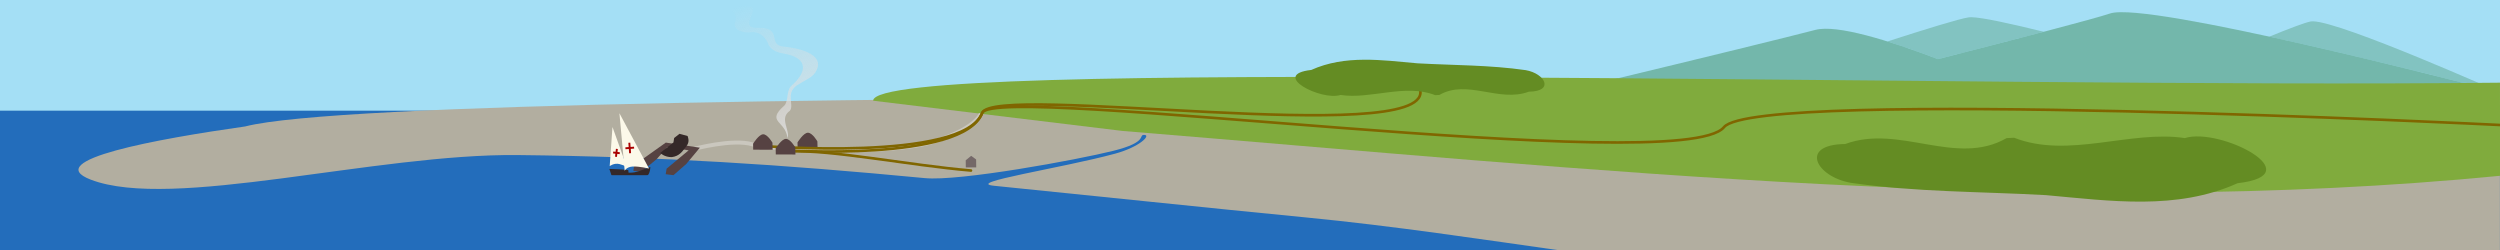
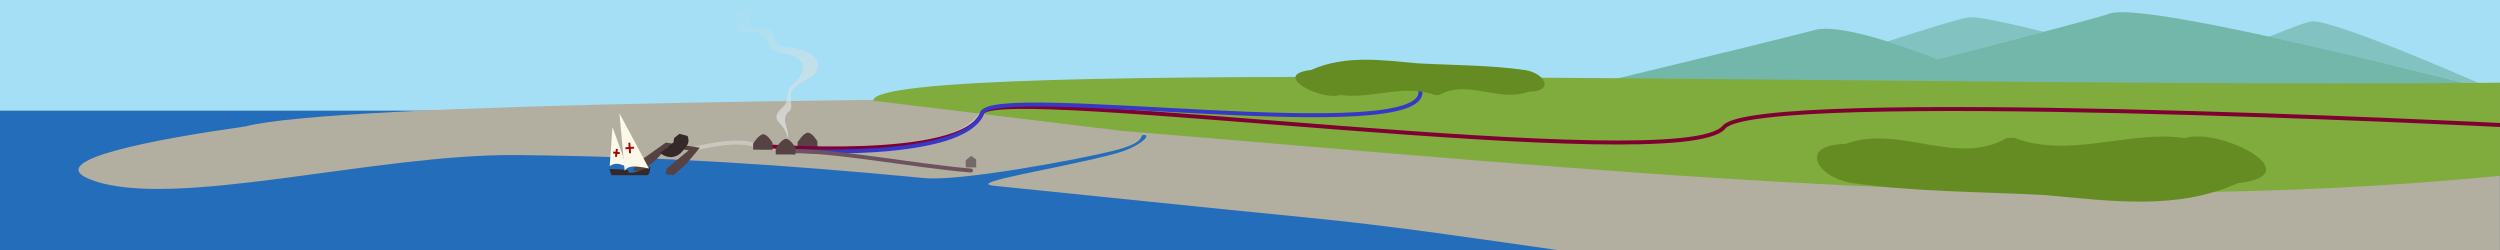
<svg xmlns="http://www.w3.org/2000/svg" xmlns:xlink="http://www.w3.org/1999/xlink" width="500mm" height="50mm" version="1.1" viewBox="0 0 500 50">
  <defs>
    <linearGradient id="grad" x1="158.25" x2="147.4" y1="27.572" y2="1.284" gradientUnits="userSpaceOnUse">
      <stop stop-color="#e0e0e0" stop-opacity=".866" offset="0" />
      <stop stop-color="#e0e0e0" stop-opacity="0" offset="1" />
    </linearGradient>
    <symbol id="symbol9025">
      <path d="m287.04 19.032c-6.008-2.366-12.934 0.881-18.932-0.04-3.884 1.235-14.182-4.064-5.853-5.003 6.771-3.051 14.147-1.959 21.267-1.323 7.22 0.4 14.456 0.329 21.619 1.363 3.871 0.673 5.793 4.251 0.634 4.307-6.012 2.23-12.293-2.561-17.901 0.654z" fill="#648c23" style="paint-order:stroke fill markers" />
    </symbol>
    <symbol id="use9088">
      <g id="use9088_transform" transform="rotate(-5.9583 155.47 27.382)">
        <path d="m153.46 28.62 0.102-1.204s1.353-1.773 2.237-1.686c0.884 0.087 1.683 1.887 1.683 1.887l-0.113 1.421z" fill="#564242" />
      </g>
    </symbol>
  </defs>
  <rect width="500" height="50" fill="#236dbb" style="paint-order:stroke fill markers" />
  <rect id="sky" transform="scale(1,-1)" y="-22.133" width="500" height="22.133" fill="#a4dff5" style="paint-order:stroke fill markers" />
  <path id="stars" d="m14.54 18.551 3.041-13.118-4.121 1.843 18.054 12.229-5.44-11.51 31.431 9.909-11.127-9.857 11.73 8.183 37.446-6.355-16.168-3.298 22.717 9.751 18.291-9.145-5.299 5.902 36.626 1.361-4.352-12.098 23.464 13.966-7.343-10.557 18.013 10.654 16.163-12.526 3.759 10.288 25.497-10.292 3.857 11.305 29.325-2.624 30.97-1.486 11.036-8.023 13.917 8.124 30.176-7.271 44.834-2.409 16.471 0.275 42.91 3.062 37.248 4.265 11.512-2.199" fill="none" stroke="#a4dff5" stroke-dasharray="0.265, 12.7" stroke-width=".265" />
  <path transform="scale(.26458)" d="m1490.1 13.014c-0.74-0.009-1.369 0.021-1.877 0.092-6.829 0.95-33.238 9.124-61.484 18.234 12.269 3.818 25.317 8.45 38.176 13.354 28.688-7.33 56.916-14.61 79.961-20.672-24.715-6.11-46.6-10.913-54.775-11.008zm258.43 3.107c-0.717-0.019-1.333 0.016-1.842 0.109-4.253 0.783-16.143 5.293-31.272 11.467 81.845 17.821 174.35 42.105 174.35 42.105s-119.01-53.088-141.24-53.682zm141.24 53.682-284.15 5.42c-0.172 0.077-2.115 0.941-2.115 0.941l286.26-6.361z" fill="#5ea68c" fill-opacity=".489" />
  <path transform="scale(.26458)" d="m1603.1 9.219c-3.56 0.044-6.321 0.365-8.16 0.996-11.077 3.802-69.881 19.114-130.02 34.479-37.356-14.245-76.472-26.362-92.67-22.096-34.218 9.014-283.02 69.432-290.38 68.873l467.41-10.834s-3.474-1.635-9.006-4.168l349.5-6.666s-233.28-61.25-286.68-60.584z" fill="#5ea68c" fill-opacity=".703" />
  <path d="m49.037 25.289c-17.663 2.507-40.999 6.749-30.895 10.637 16.22 6.241 56.901-5.221 85.422-4.914 28.606 0.308 52.892 1.895 81.393 4.61 6.905 0.678 30.464-3.652 37.688-5.453 7.224-1.801 4.88-3.233 6.237-3.184 1.357 0.049-0.999 2.43-5.868 3.75-10.714 2.906-30.297 5.808-24.192 6.421 19.65 1.971 42.718 4.425 62.355 6.33 17.473 1.694 34.866 4.338 52.27 6.804h186.54v-29.763s-414.7-4.593-450.95 4.762z" fill="#b2aea0" />
  <path d="m500 35.16c-88.946 8.681-180.83-1.257-275.48-8.969l-49.893-6.048c0-8.866 216.92-2.404 325.37-3.607z" fill="#80ab3d" />
  <path d="m138.7 29.803s7.87-2.135 11.826-0.921 27.12 2.151 35.879-0.455c8.759-2.606 9.773-5.719 9.773-5.719" fill="none" stroke="#cac7be" stroke-width=".794" />
  <use transform="matrix(1.014 0 0 1.014 3.7756 .47994)" width="100%" height="100%" stroke-width=".07" xlink:href="#use9088" />
-   <path id="huntTrail" class="huntTrail trail" d="m151.84 29.147s40.796 3.347 44.6-6.565c2.309-6.017 139.98 13.074 148.36 2.848 6.469-7.897 155.2-0.43 155.2-0.43" fill="none" stroke="#806600" stroke-linecap="round" stroke-linejoin="round" stroke-width=".529" />
+   <path id="huntTrail" class="huntTrail trail" d="m151.84 29.147s40.796 3.347 44.6-6.565c2.309-6.017 139.98 13.074 148.36 2.848 6.469-7.897 155.2-0.43 155.2-0.43" fill="none" stroke="#800033" stroke-linecap="round" stroke-linejoin="round" stroke-width=".794" />
  <path id="fh" d="m193.16 33.482-0.015-1.424 1.084-0.891 0.996 0.726 0.022 1.584z" fill="#746868" />
  <path d="m157.48 27.62c-0.269-3.469-4.459-3.163-0.534-6.584 0.824-1.174 0.256-2.905 1.395-3.932 3.161-2.794 3.172-5.418-1.16-6.31-1.287-0.203-2.708-0.522-3.424-1.738-0.494-1.529-1.823-2.821-3.545-2.616-1.256 0.232-3.484-0.261-3.264-1.878 0.671-1.279-0.29-2.692-1.688-2.722-2.15-1.288 4.849-0.503 5.163-0.46 0.873 1.432-2.682 4.432 1.458 4.177 4.718 0.025 1.524 3.464 4.85 3.761 2.574 0.239 8.213 1.336 6.59 4.698-0.59 1.421-2.141 1.891-3.316 2.688-3.262 1.615-1.024 4.215-2.036 5.454-2.218 1.511 0.157 3.972-0.492 5.462z" fill="url(#grad)" />
  <path id="sy" d="m126.82 33.032 6.339-4.513 6.812 1.019-2.725 3.263-2.553 2.235-1.557-0.194 0.187-1.113 4.408-3.663-4.245-0.666-2.158 2.433-3.022 2.501-1.632-0.148z" fill="#564242" />
-   <path id="forageTemplate" class="trail forageTrail" d="m156.62 30.041s36.018 2.453 39.822-7.459c2.309-6.017 89.08 6.985 87.631-4.397" fill="none" stroke="#806600" stroke-linecap="round" stroke-linejoin="round" stroke-width=".529" />
-   <path id="fishTrail" class="trail" d="m157.91 30.274c8.481-0.347 23.807 2.767 36.284 3.833" fill="none" stroke="#806600" stroke-linecap="round" stroke-width=".529" />
+   <path id="forageTemplate" class="trail forageTrail" d="m156.62 30.041s36.018 2.453 39.822-7.459c2.309-6.017 89.08 6.985 87.631-4.397" fill="none" stroke="#3737c8" stroke-linecap="round" stroke-linejoin="round" stroke-width=".794" />
+   <path id="fishTrail" class="trail" d="m157.91 30.274c8.481-0.347 23.807 2.767 36.284 3.833" fill="none" stroke="#6c535d" stroke-linecap="round" stroke-width=".794" />
  <path id="hull" d="m132.03 30.593s0.882 0.869 2.338 0.83c1.508-0.192 2.108-1.163 2.606-1.789 0.844-0.962 0.853-1.512 0.549-2.427l-1.625-0.448-1.071 0.844-0.141 0.894z" fill="#342828" />
  <g id="ship">
    <g>
      <path d="m121.94 33.227s0.903-0.711 1.998-0.403c1.095 0.307 1.44 0.595 1.44 0.595l-2.881-8.016z" fill="#fcf9e9" />
      <path d="m121.87 33.784 0.557 1.671c0.13 0.63 4.655 0.441 7.068-0.327 0 0 0.25-0.23 0.403-0.691 0.154-0.461 0.173-1.056 0.173-1.056-1.862 0.61-2.612 1.215-4.36 1.152l-0.058-0.519c-1.256-0.153-2.52-0.172-3.784-0.23z" fill="#342828" />
      <path d="m124.94 34.168s0.327-0.807 1.633-0.864c1.306-0.058 3.227 0.403 3.227 0.403l-5.916-11.063z" fill="#fcf9e9" />
    </g>
    <g fill="#800000" shape-rendering="auto" stroke="#a00" stroke-width=".265px">
      <path d="m125.93 28.673-0.117 0.009 0.137 1.834 0.117-0.009z" />
      <path d="m126.68 29.48-1.471 0.11 9e-3 0.117 1.471-0.11z" />
      <path d="m123.3 29.903-0.142 1.32 0.117 0.012 0.142-1.319z" />
      <path d="m122.77 30.454-0.013 0.117 1.058 0.114 0.013-0.116z" />
    </g>
    <rect x="120.1" y="35.037" width="11.744" height="13.876" fill="#236dbb" style="paint-order:stroke fill markers" />
  </g>
  <use xlink:href="#symbol9025" />
  <use transform="matrix(-1.8032 0 0 -1.8032 920.42 61.865)" width="100%" height="100%" stroke-width=".147" xlink:href="#symbol9025" />
  <use transform="translate(1.5587 2.0697)" width="100%" height="100%" xlink:href="#use9088" />
  <use transform="matrix(.9882 0 0 .9882 -1.1475 1.455)" width="100%" height="100%" stroke-width=".268" xlink:href="#use9088" />
</svg>
